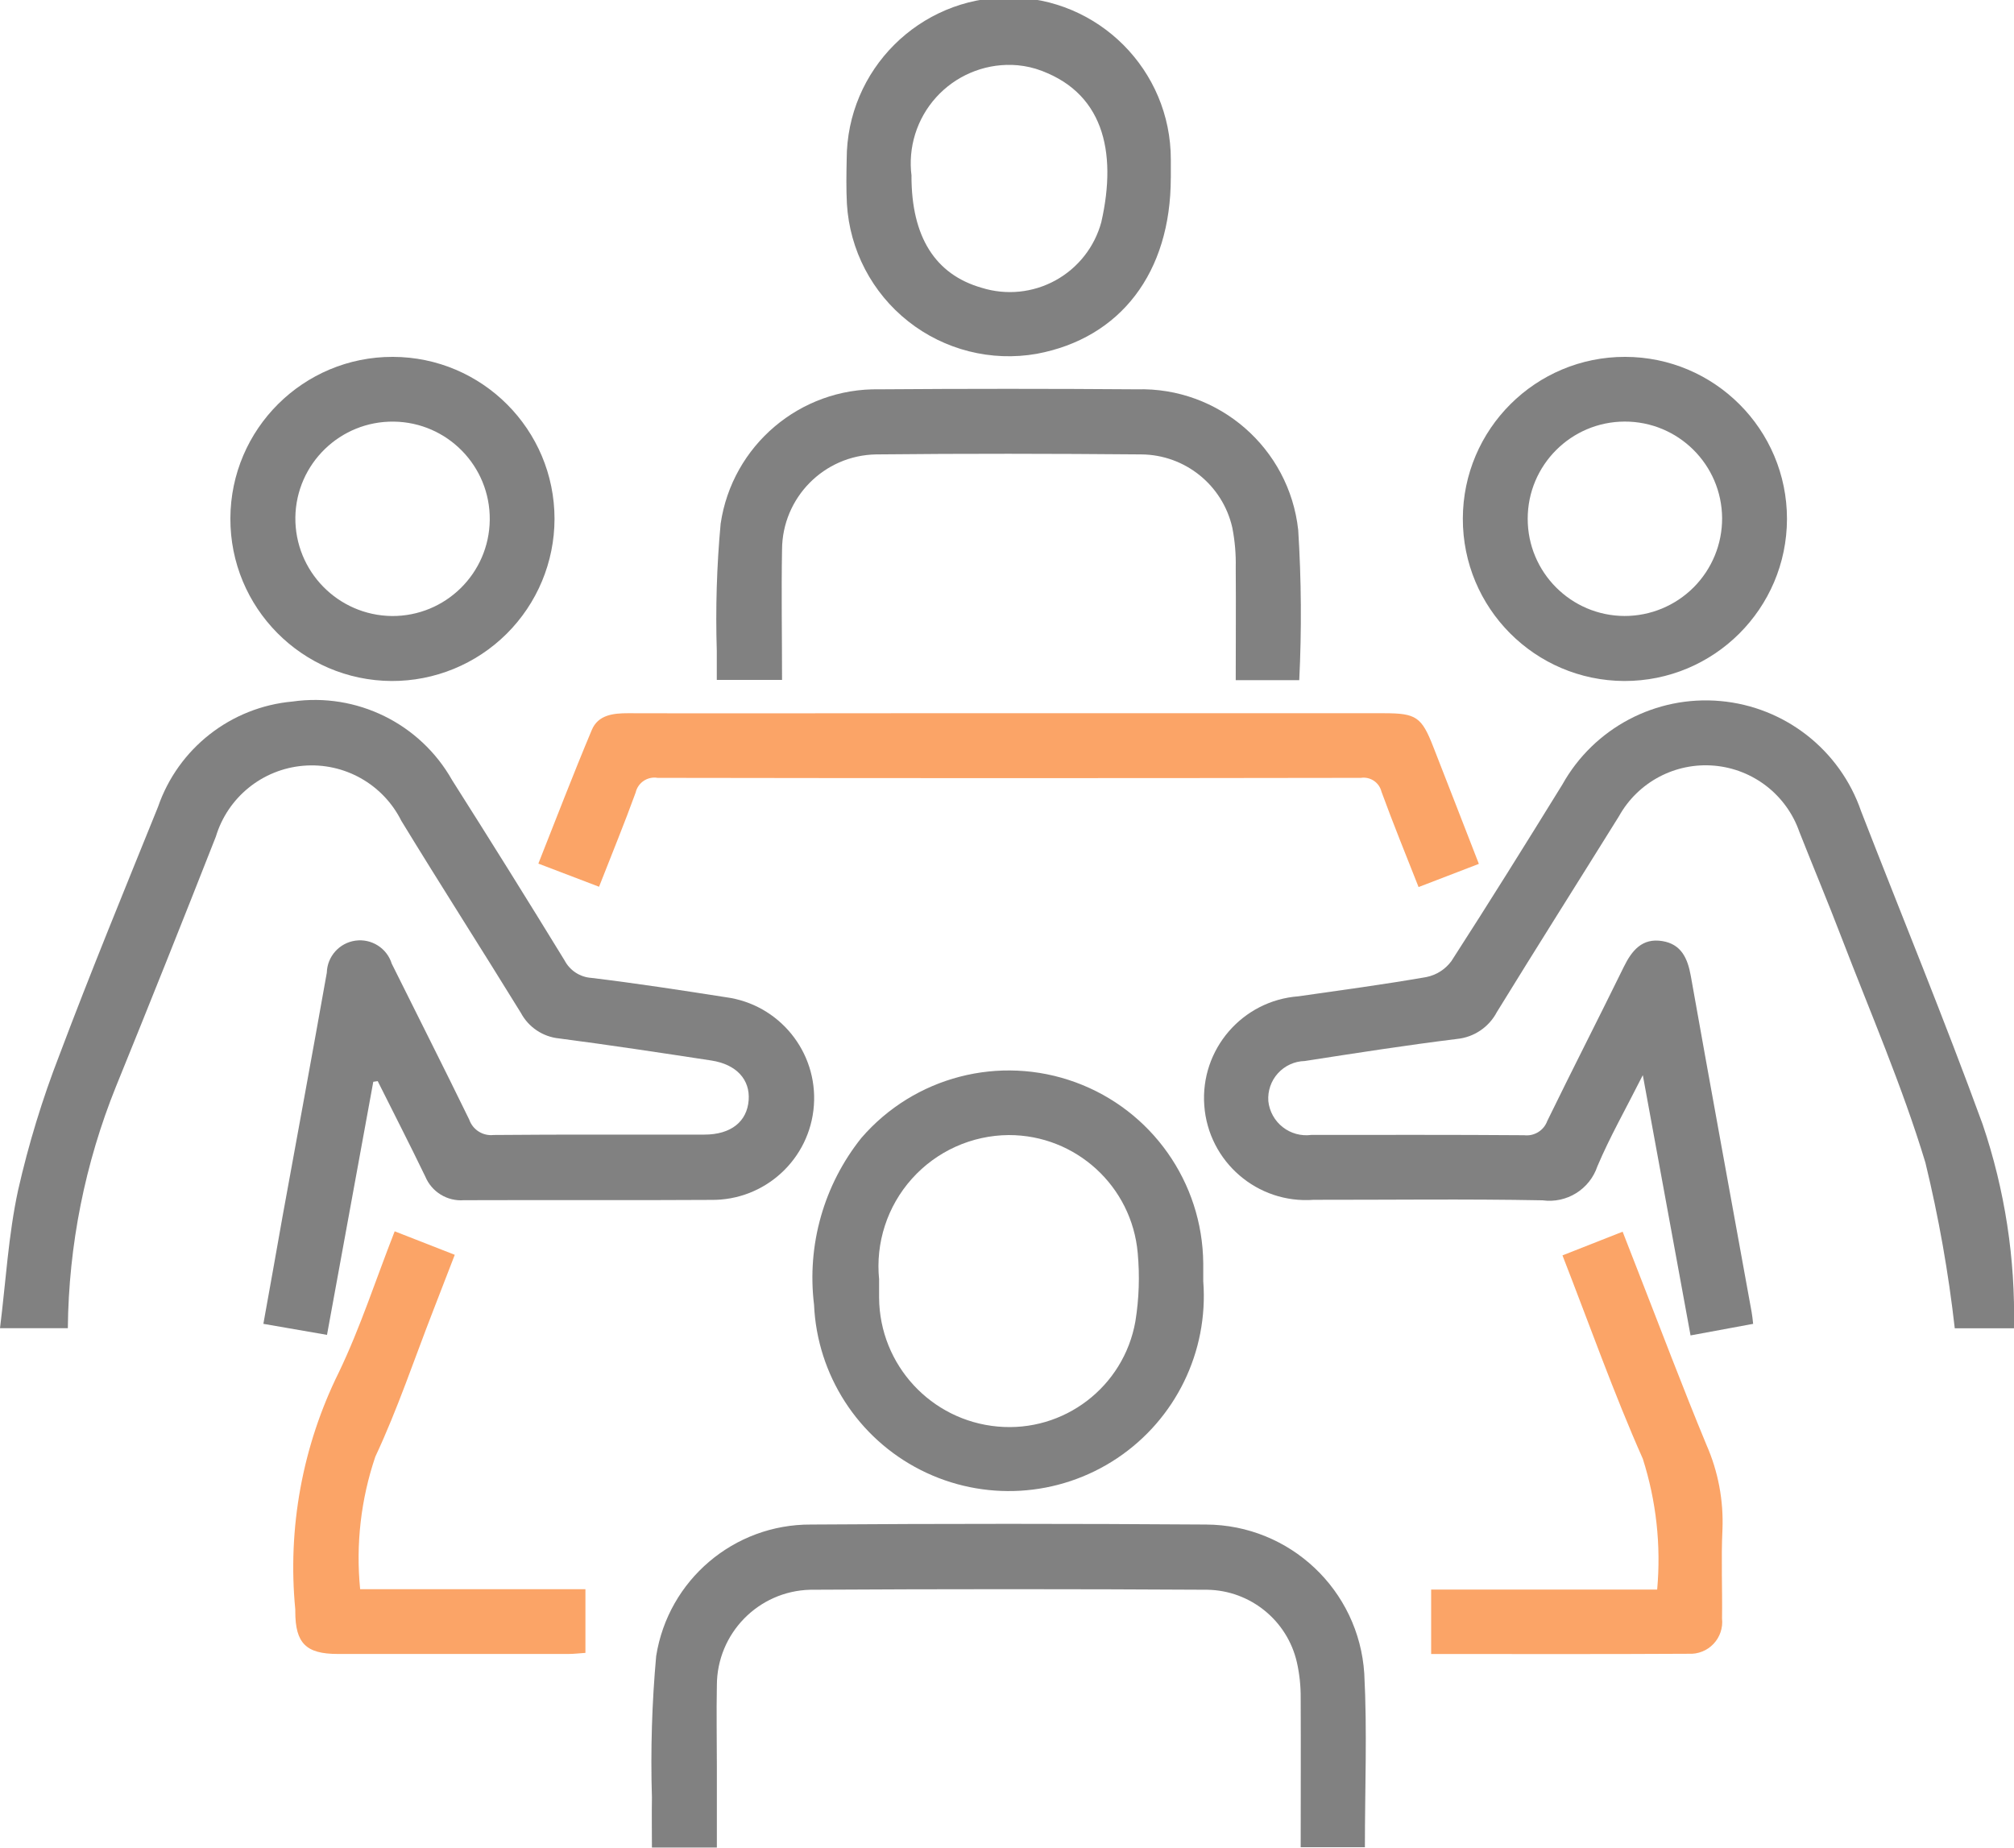
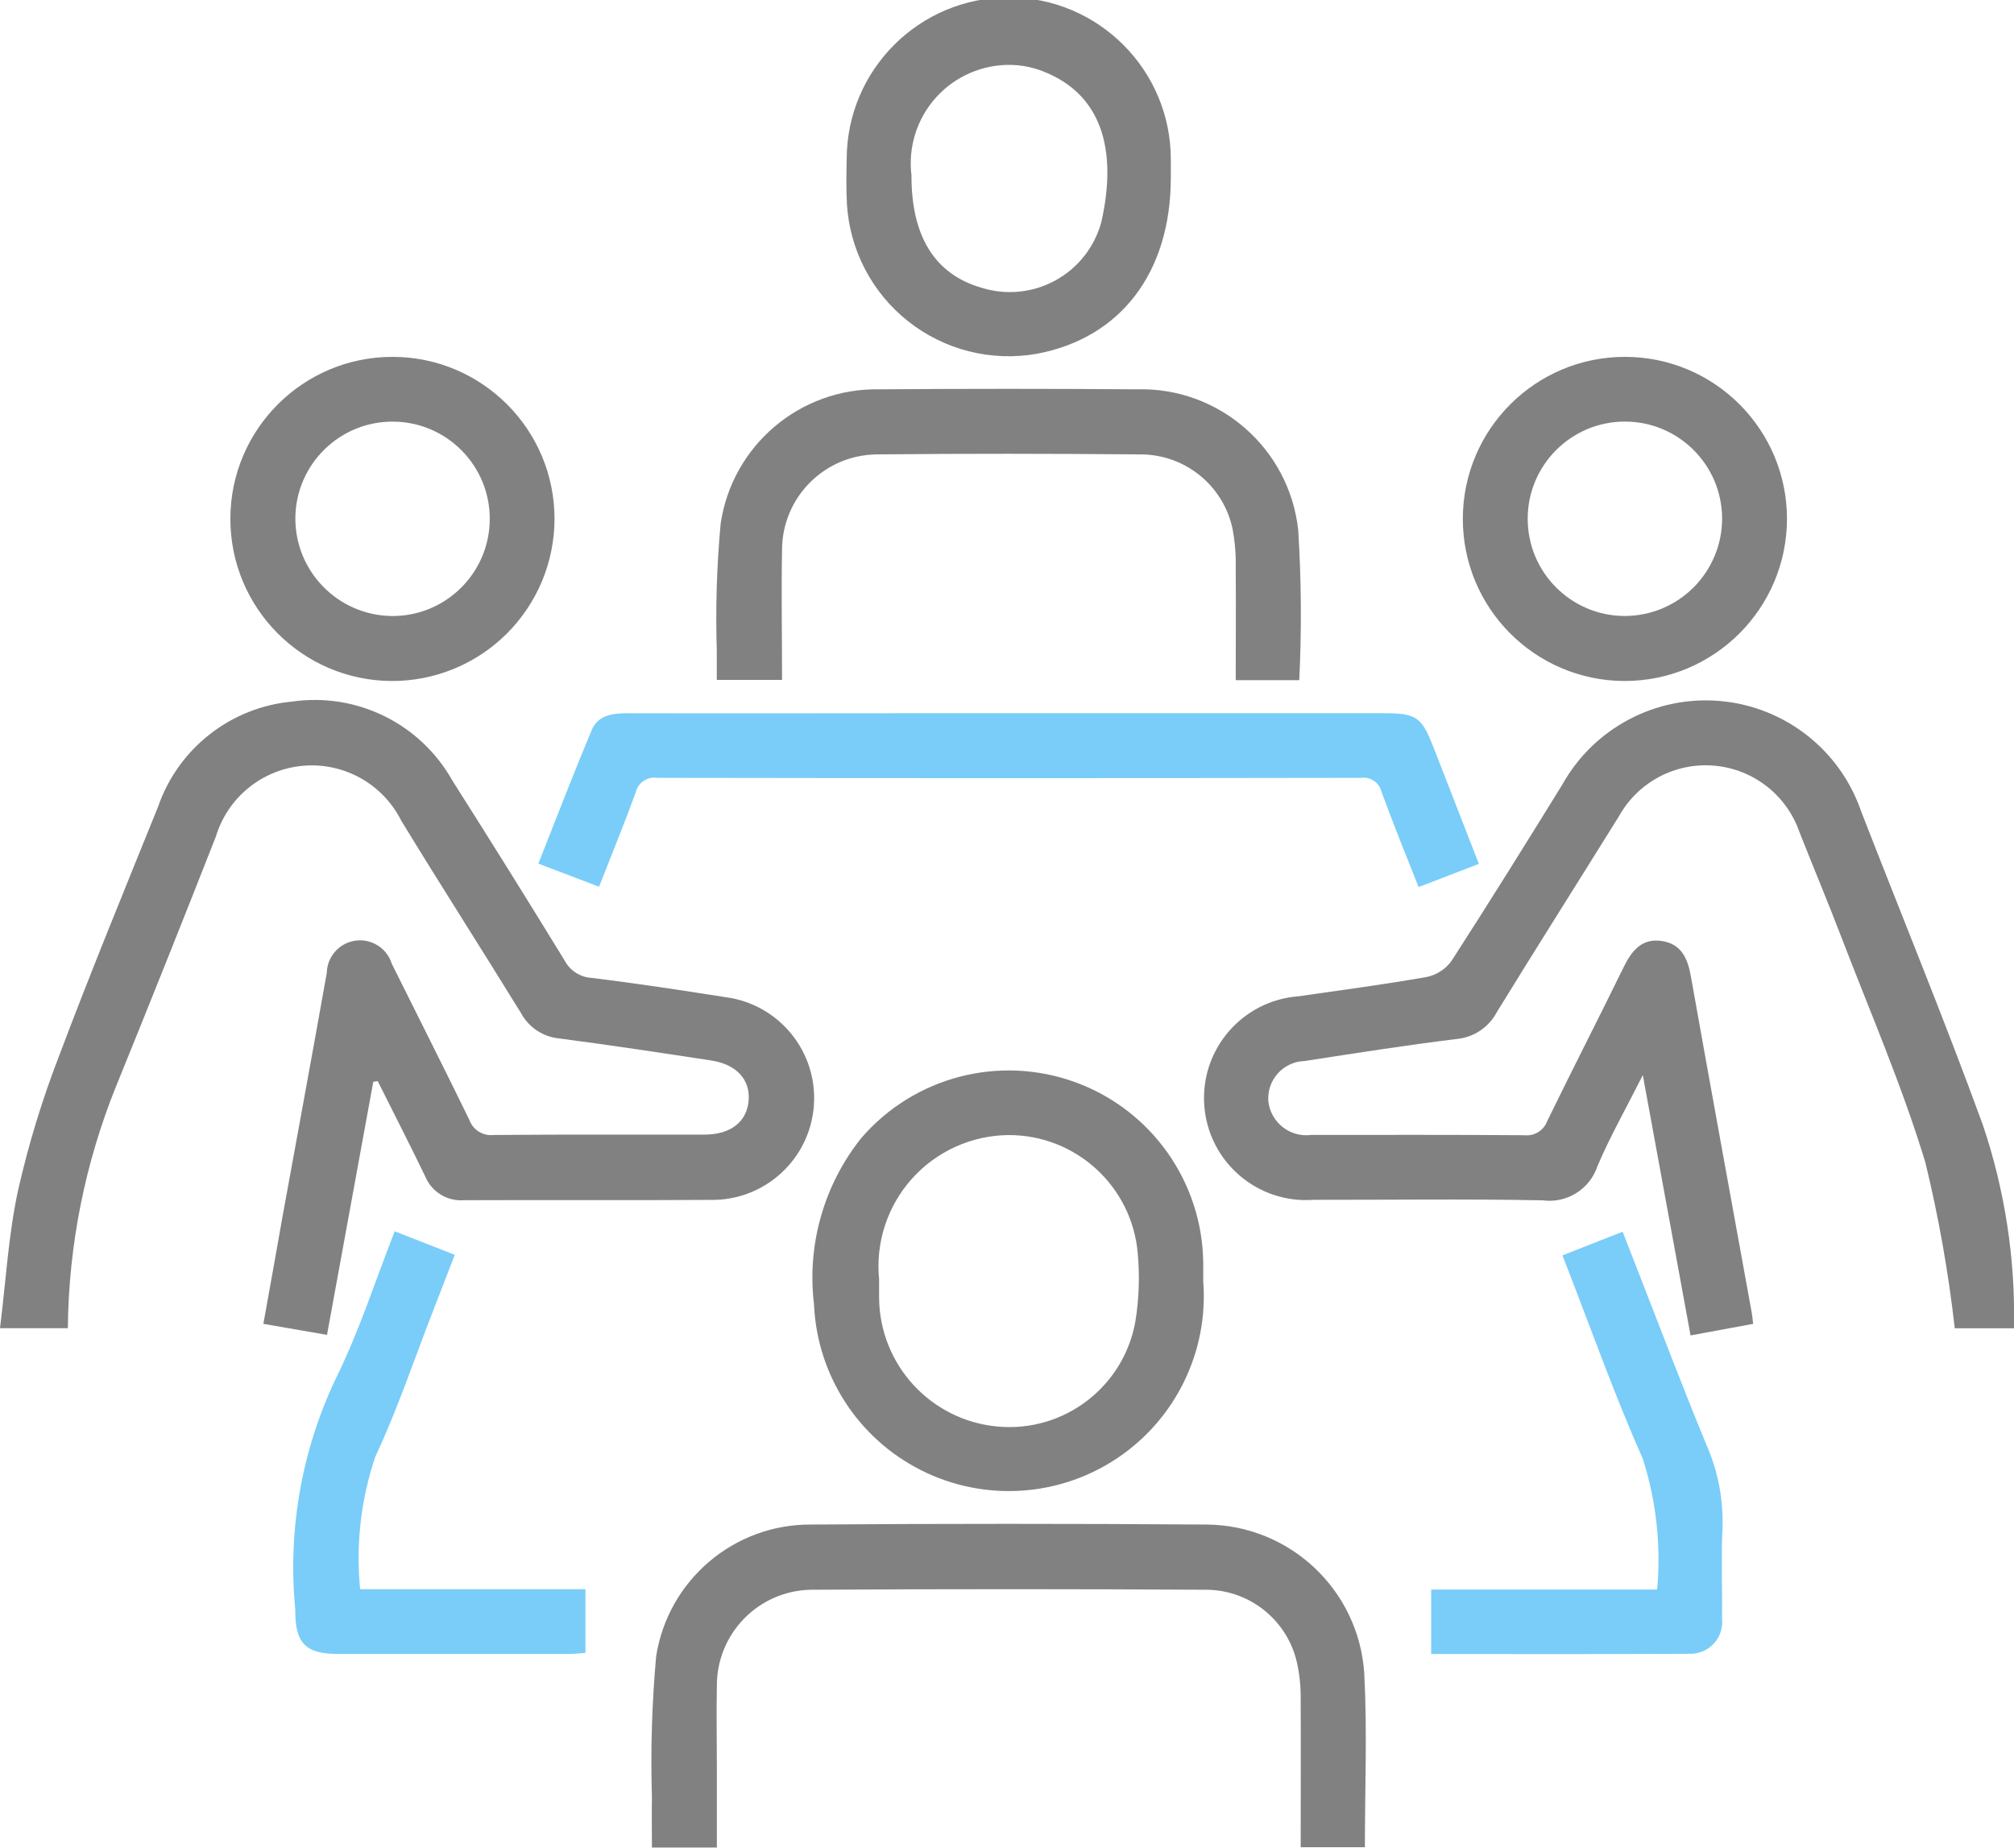
<svg xmlns="http://www.w3.org/2000/svg" id="salle" width="52.191" height="47.883" viewBox="0 0 52.191 47.883">
  <defs>
    <clipPath id="clip-path">
      <rect id="Rectangle_227" data-name="Rectangle 227" width="52.191" height="47.883" fill="none" />
    </clipPath>
  </defs>
  <g id="Groupe_795" data-name="Groupe 795" clip-path="url(#clip-path)">
    <g id="Groupe_794" data-name="Groupe 794" transform="translate(0 0)">
      <g id="Groupe_793" data-name="Groupe 793" clip-path="url(#clip-path)">
        <g id="Groupe_792" data-name="Groupe 792" transform="translate(0 0)" opacity="0.65">
          <g id="Groupe_791" data-name="Groupe 791" transform="translate(0 0)">
            <g id="Groupe_790" data-name="Groupe 790" clip-path="url(#clip-path)">
              <path id="Tracé_292" data-name="Tracé 292" d="M9.674,22.759c-.395,2.163-.789,4.325-1.2,6.563l-1.649-.286c.172-.953.337-1.874.5-2.8.382-2.1.771-4.2,1.144-6.3a.861.861,0,0,1,1.683-.233c.668,1.347,1.349,2.688,2.007,4.039a.6.6,0,0,0,.634.4c1.819-.017,3.64-.006,5.461-.01.686,0,1.106-.335,1.147-.894.039-.529-.314-.925-.965-1.026-1.312-.2-2.627-.4-3.945-.572a1.265,1.265,0,0,1-.994-.664C12.477,19.319,11.419,17.67,10.4,16a2.595,2.595,0,0,0-4.806.409Q4.32,19.652,3.008,22.88a17.178,17.178,0,0,0-1.25,6.269H0c.151-1.206.217-2.413.469-3.577a24.822,24.822,0,0,1,1.07-3.5c.812-2.158,1.69-4.291,2.555-6.431A4.073,4.073,0,0,1,7.58,12.909a4.087,4.087,0,0,1,4.135,2.035q1.476,2.325,2.916,4.675a.848.848,0,0,0,.695.452c1.163.14,2.321.319,3.48.5a2.638,2.638,0,0,1-.379,5.253c-2.135.013-4.27,0-6.406.008a1,1,0,0,1-1-.613c-.4-.829-.822-1.65-1.233-2.473l-.114.017" transform="translate(0 5.271)" fill="#3e3e3e" />
              <path id="Tracé_293" data-name="Tracé 293" d="M36.377,29.035l-1.624.3c-.407-2.214-.808-4.4-1.237-6.745-.443.879-.854,1.6-1.177,2.363a1.311,1.311,0,0,1-1.421.881c-1.977-.038-3.956-.011-5.933-.013a2.644,2.644,0,1,1-.392-5.274c1.108-.159,2.218-.307,3.32-.5a1.066,1.066,0,0,0,.643-.413c.977-1.514,1.929-3.043,2.875-4.575a4.257,4.257,0,0,1,7.743.695c1.049,2.7,2.155,5.387,3.148,8.109a15.415,15.415,0,0,1,.812,5.288H41.6a34.645,34.645,0,0,0-.761-4.294c-.6-1.983-1.432-3.9-2.176-5.839-.35-.915-.729-1.817-1.088-2.727a2.572,2.572,0,0,0-4.678-.409c-1.053,1.693-2.12,3.377-3.164,5.075a1.313,1.313,0,0,1-1.032.695c-1.318.163-2.633.368-3.945.572a.969.969,0,0,0-.944,1.043.989.989,0,0,0,1.115.872c1.838,0,3.676-.006,5.513.008a.567.567,0,0,0,.6-.369c.651-1.336,1.329-2.658,1.983-3.993.21-.428.478-.755,1-.669.488.08.654.443.736.9.517,2.907,1.051,5.814,1.578,8.72.016.085.023.169.038.3" transform="translate(9.056 5.272)" fill="#3e3e3e" />
              <path id="Tracé_294" data-name="Tracé 294" d="M13.669,36.412H11.988c0-.437-.007-.868,0-1.3a30.5,30.5,0,0,1,.11-3.666,4.04,4.04,0,0,1,4.01-3.409q5.12-.036,10.24,0a4.126,4.126,0,0,1,4.1,3.863c.078,1.483.016,2.971.016,4.5H28.8c0-1.291.006-2.579,0-3.869A4.061,4.061,0,0,0,28.7,31.6a2.423,2.423,0,0,0-2.316-1.873q-5.146-.03-10.293,0a2.482,2.482,0,0,0-2.42,2.483c-.014.7,0,1.4,0,2.1v2.107" transform="translate(4.906 11.471)" fill="#3e3e3e" />
              <path id="Tracé_295" data-name="Tracé 295" d="M25.058,25.155a5.053,5.053,0,1,1-10.087.6,5.8,5.8,0,0,1,1.225-4.32,5.042,5.042,0,0,1,8.861,3.247c0,.158,0,.314,0,.472m-8.4-.049c0,.158,0,.314,0,.472a3.376,3.376,0,0,0,3.077,3.336,3.317,3.317,0,0,0,3.564-2.723,7.038,7.038,0,0,0,.061-1.773,3.35,3.35,0,0,0-3.344-3.058,3.4,3.4,0,0,0-3.357,3.746" transform="translate(6.124 8.056)" fill="#3e3e3e" />
-               <path id="Tracé_296" data-name="Tracé 296" d="M34.269,17.019l-1.56.6c-.333-.846-.662-1.652-.961-2.471a.477.477,0,0,0-.534-.359q-9.111.015-18.223,0a.5.5,0,0,0-.571.381c-.29.8-.617,1.594-.948,2.441l-1.573-.6c.466-1.177.908-2.328,1.385-3.464.163-.388.55-.434.939-.433,2.382.007,4.762,0,7.143,0H31.811c.836,0,.977.094,1.281.875.388.989.771,1.98,1.177,3.023" transform="translate(4.052 5.369)" fill="#f97316" />
+               <path id="Tracé_296" data-name="Tracé 296" d="M34.269,17.019l-1.56.6c-.333-.846-.662-1.652-.961-2.471a.477.477,0,0,0-.534-.359q-9.111.015-18.223,0a.5.5,0,0,0-.571.381c-.29.8-.617,1.594-.948,2.441l-1.573-.6c.466-1.177.908-2.328,1.385-3.464.163-.388.55-.434.939-.433,2.382.007,4.762,0,7.143,0H31.811c.836,0,.977.094,1.281.875.388.989.771,1.98,1.177,3.023" transform="translate(4.052 5.369)" fill="#31b2f4" />
              <path id="Tracé_297" data-name="Tracé 297" d="M28.271,14.7H26.629c0-.974.007-1.946,0-2.919a4.812,4.812,0,0,0-.09-1.039,2.436,2.436,0,0,0-2.355-1.893c-2.292-.02-4.586-.024-6.879,0a2.479,2.479,0,0,0-2.433,2.466c-.02,1.116,0,2.234,0,3.378H13.181c0-.242,0-.5,0-.75a26.764,26.764,0,0,1,.1-3.3,4.078,4.078,0,0,1,4.112-3.481q3.334-.025,6.669,0a4.092,4.092,0,0,1,4.186,3.646,34.7,34.7,0,0,1,.027,3.89" transform="translate(5.394 2.927)" fill="#3e3e3e" />
              <path id="Tracé_298" data-name="Tracé 298" d="M23.969,4.61c0,2.451-1.3,4.153-3.474,4.559a4.2,4.2,0,0,1-4.919-3.884c-.02-.385-.014-.771-.006-1.156a4.2,4.2,0,0,1,8.4.007c0,.158,0,.316,0,.474m-6.721-.047c0,1.573.613,2.55,1.819,2.895a2.455,2.455,0,0,0,3.1-1.7c.42-1.845.048-3.413-1.7-3.976a2.408,2.408,0,0,0-.617-.1,2.552,2.552,0,0,0-2.6,2.879" transform="translate(6.371 0)" fill="#3e3e3e" />
              <path id="Tracé_299" data-name="Tracé 299" d="M8.413,14.963a4.2,4.2,0,1,1,4.224-4.2,4.207,4.207,0,0,1-4.224,4.2m.008-1.684a2.519,2.519,0,1,0-2.5-2.559,2.53,2.53,0,0,0,2.5,2.559" transform="translate(1.733 2.685)" fill="#3e3e3e" />
              <path id="Tracé_300" data-name="Tracé 300" d="M31.083,14.963a4.2,4.2,0,1,1,4.215-4.2,4.208,4.208,0,0,1-4.215,4.2m2.534-4.22a2.519,2.519,0,1,0-2.528,2.535,2.526,2.526,0,0,0,2.528-2.535" transform="translate(11.01 2.685)" fill="#3e3e3e" />
-               <path id="Tracé_301" data-name="Tracé 301" d="M7.127,31.915h5.838v1.65c-.137.008-.288.028-.438.028q-2.991,0-5.981,0c-.823,0-1.1-.279-1.1-1.1,0-.017,0-.034,0-.052A11.385,11.385,0,0,1,6.572,26.3c.558-1.16.956-2.4,1.45-3.66l1.557.609c-.193.5-.372.965-.554,1.432-.495,1.27-.927,2.566-1.505,3.8a8.183,8.183,0,0,0-.393,3.435" transform="translate(2.206 9.269)" fill="#f97316" />
-               <path id="Tracé_302" data-name="Tracé 302" d="M26.315,33.591V31.922h5.857a8.6,8.6,0,0,0-.372-3.389c-.757-1.705-1.38-3.471-2.082-5.271l1.559-.614c.137.35.261.671.386.991.593,1.514,1.166,3.036,1.788,4.537a4.953,4.953,0,0,1,.413,2.187c-.037.768,0,1.54-.011,2.31a.824.824,0,0,1-.864.913c-2.206.013-4.41.006-6.675.006" transform="translate(10.772 9.271)" fill="#f97316" />
+               <path id="Tracé_301" data-name="Tracé 301" d="M7.127,31.915h5.838v1.65c-.137.008-.288.028-.438.028q-2.991,0-5.981,0c-.823,0-1.1-.279-1.1-1.1,0-.017,0-.034,0-.052A11.385,11.385,0,0,1,6.572,26.3c.558-1.16.956-2.4,1.45-3.66l1.557.609c-.193.5-.372.965-.554,1.432-.495,1.27-.927,2.566-1.505,3.8a8.183,8.183,0,0,0-.393,3.435" transform="translate(2.206 9.269)" fill="#31b2f4" />
+               <path id="Tracé_302" data-name="Tracé 302" d="M26.315,33.591V31.922h5.857a8.6,8.6,0,0,0-.372-3.389c-.757-1.705-1.38-3.471-2.082-5.271l1.559-.614c.137.35.261.671.386.991.593,1.514,1.166,3.036,1.788,4.537a4.953,4.953,0,0,1,.413,2.187c-.037.768,0,1.54-.011,2.31a.824.824,0,0,1-.864.913c-2.206.013-4.41.006-6.675.006" transform="translate(10.772 9.271)" fill="#31b2f4" />
            </g>
          </g>
        </g>
      </g>
    </g>
  </g>
</svg>
